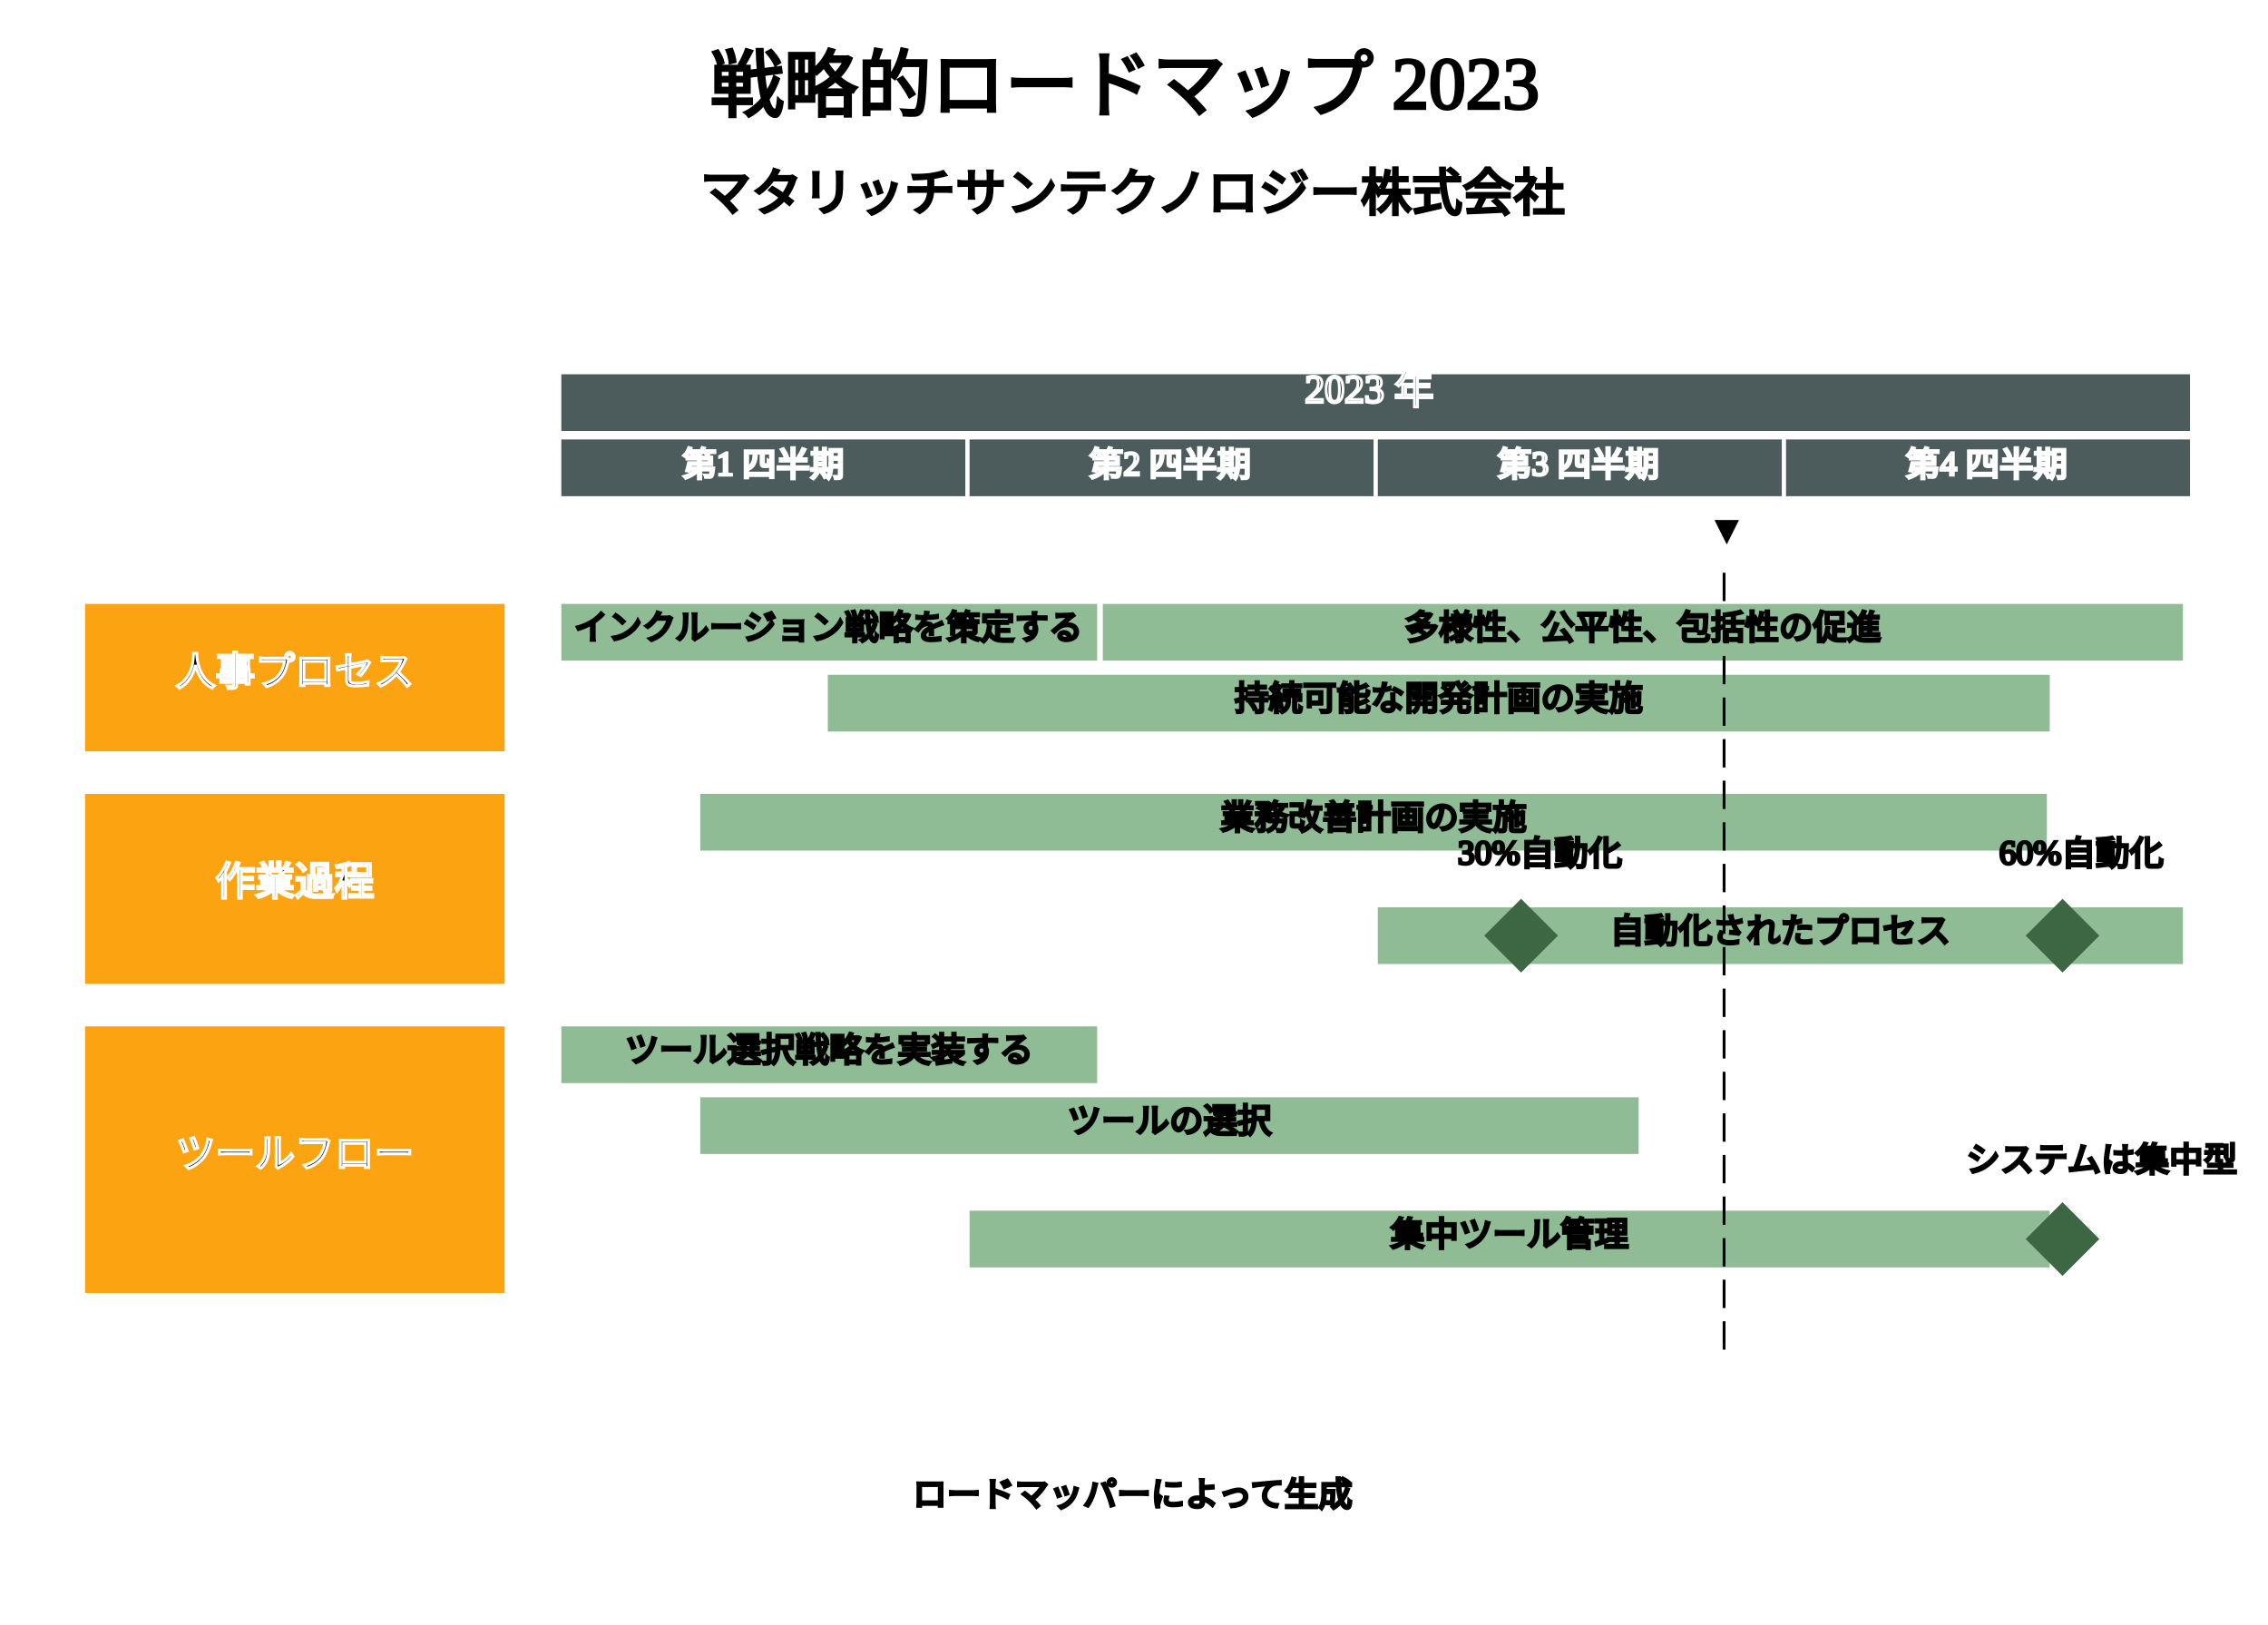
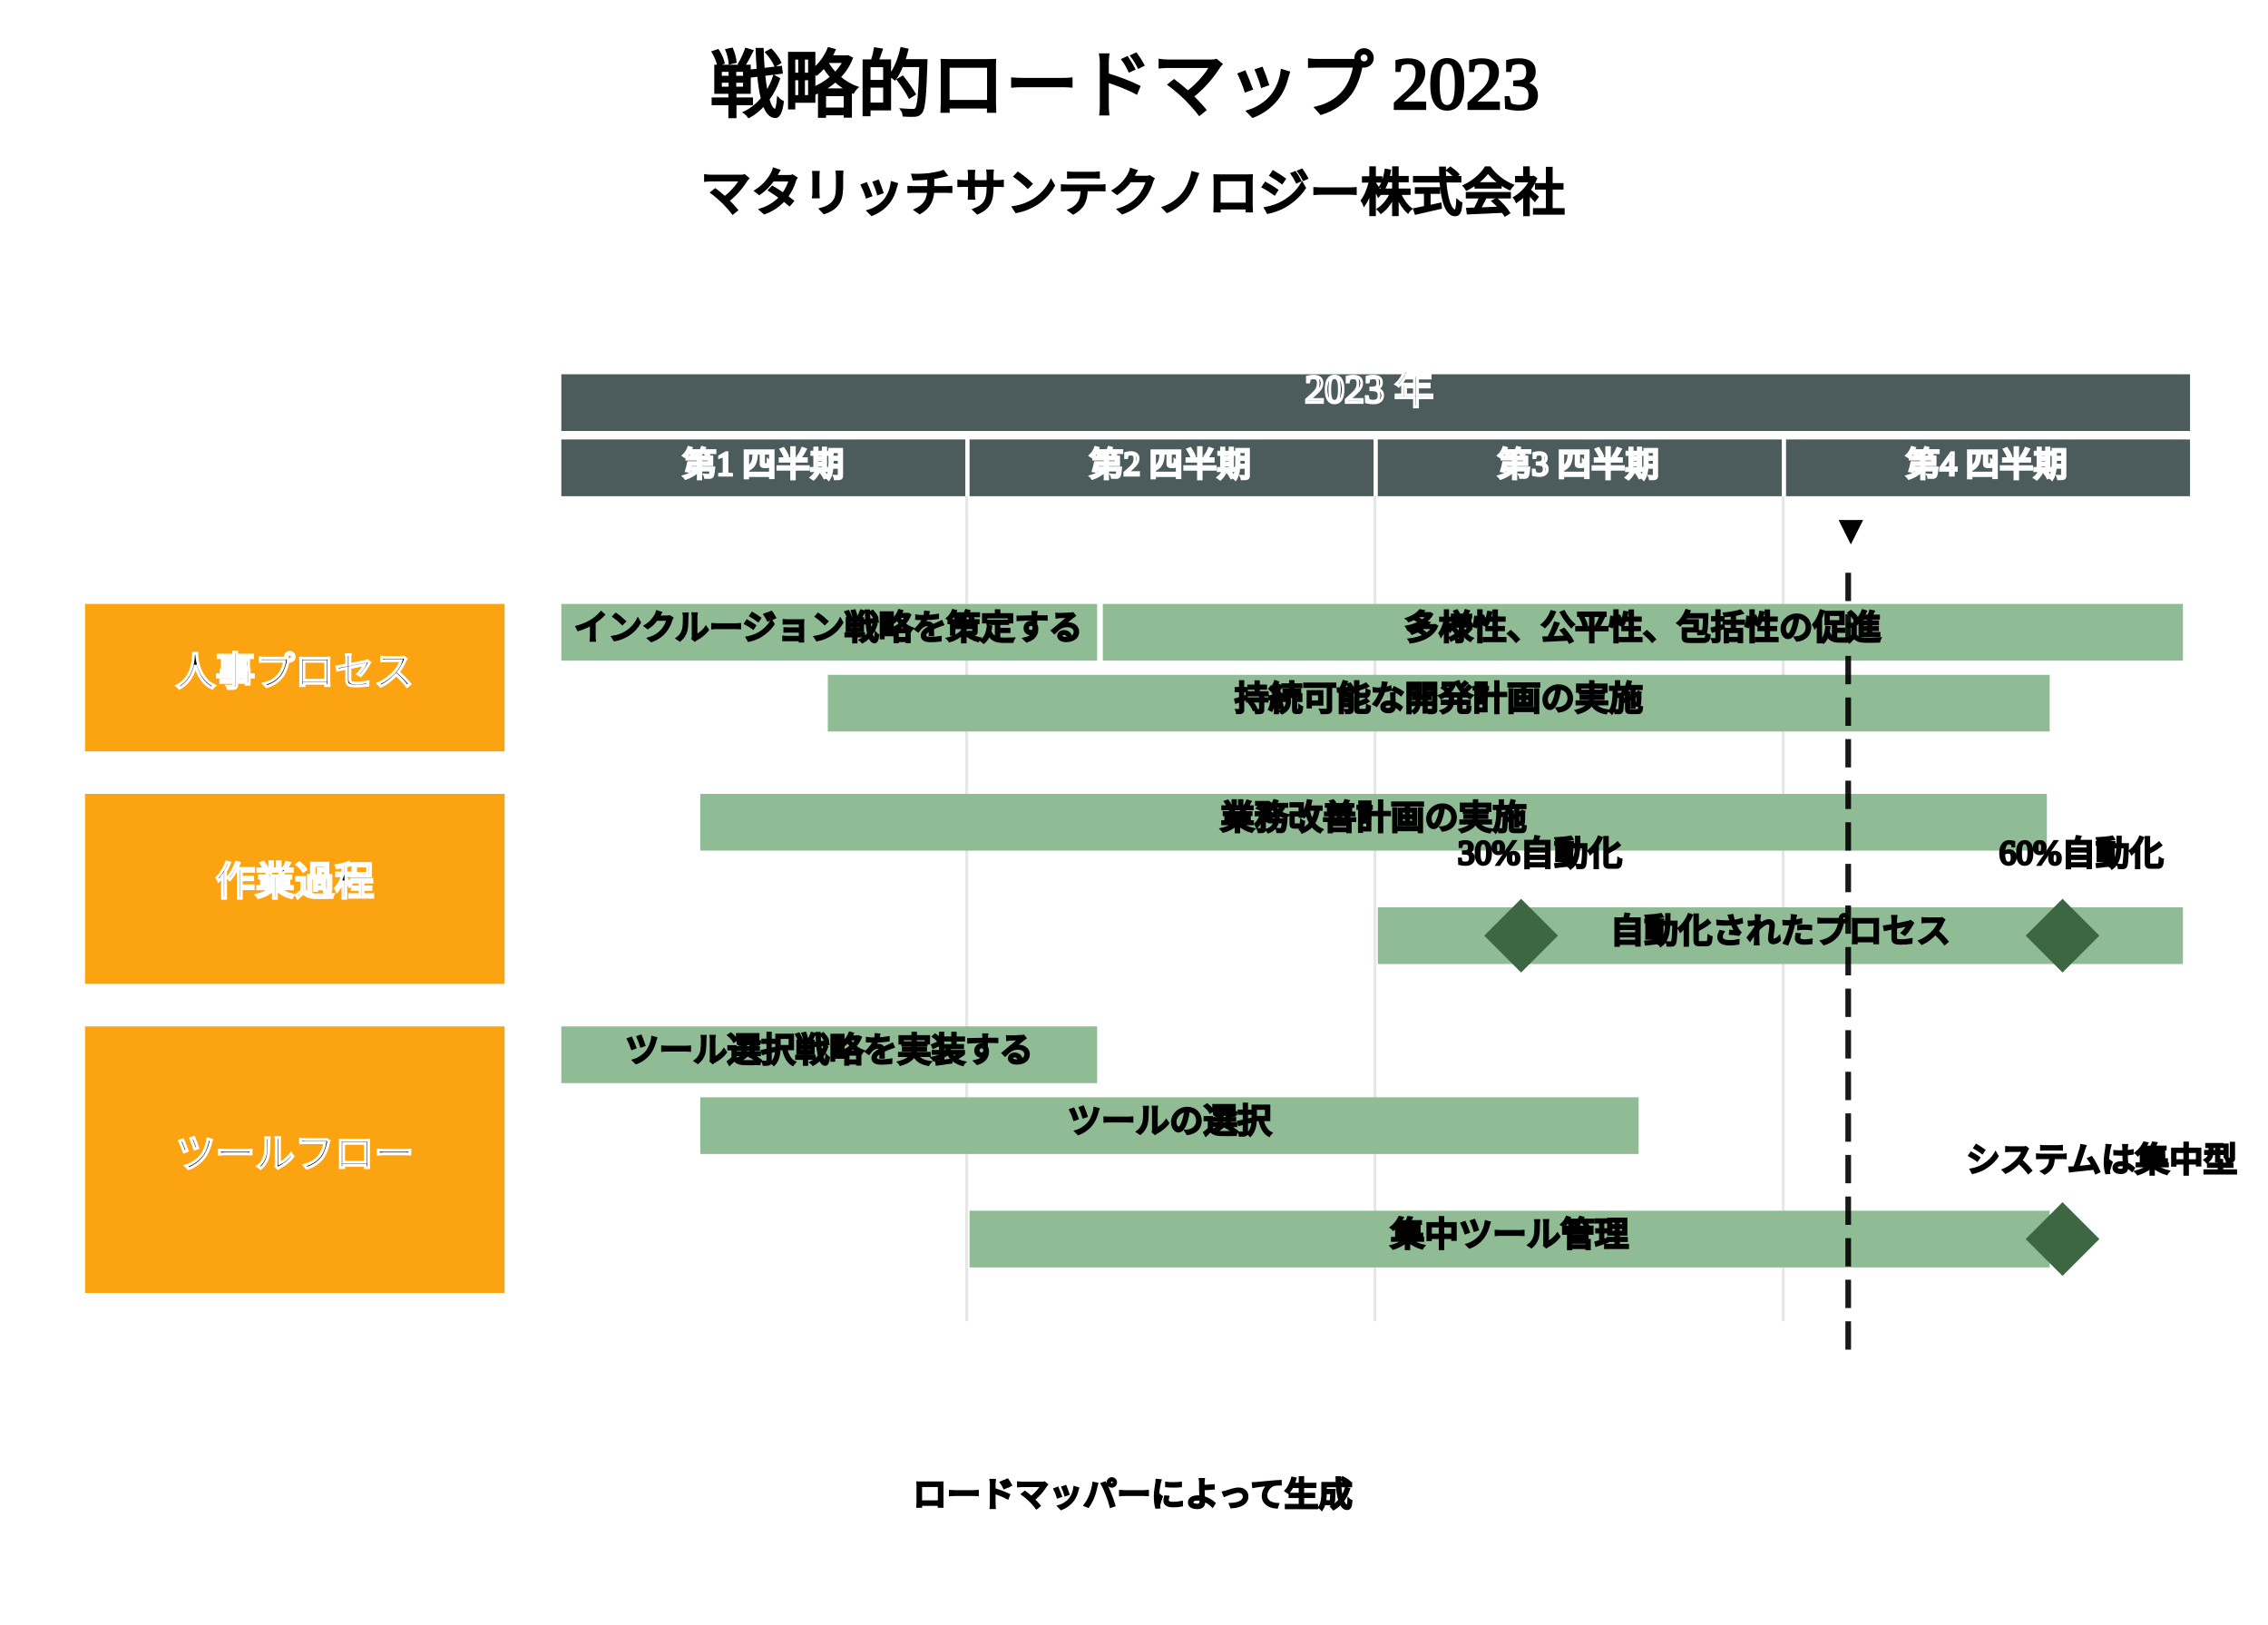
<svg xmlns="http://www.w3.org/2000/svg" width="800" height="573" viewBox="0 0 800 573">
  <defs>
</defs>
  <rect x="0" y="0" width="800" height="700" fill="#FFFFFF" />
  <text x="250.5" y="30" font-size="26" text-anchor="start" dominant-baseline="middle" font-family="../fonts/SourceHanSerifTC-Regular.otf" stroke="#000000">戦略的ロードマップ 2023</text>
  <text x="247.0" y="68" font-size="18" text-anchor="start" dominant-baseline="middle" font-family="../fonts/SourceHanSerifTC-Regular.otf" stroke="#000000">マタリッチサンテクノロジー株式会社</text>
  <rect x="198.0" y="132" width="574.5" height="20" fill="#4C5B5C" />
  <text x="460.25" y="132.5" font-size="14" stroke="#FFFFFF" text-anchor="start" dominant-baseline="hanging" font-family="../fonts/SourceHanSerifTC-Regular.otf">2023 年</text>
  <rect x="198.0" y="155" width="142.5" height="20" fill="#4C5B5C" />
  <text x="240.75" y="157.5" font-size="12" stroke="#FFFFFF" text-anchor="start" dominant-baseline="hanging" font-family="../fonts/SourceHanSerifTC-Regular.otf">第1 四半期</text>
  <rect x="342.0" y="155" width="142.5" height="20" fill="#4C5B5C" />
  <text x="384.25" y="157.5" font-size="12" stroke="#FFFFFF" text-anchor="start" dominant-baseline="hanging" font-family="../fonts/SourceHanSerifTC-Regular.otf">第2 四半期</text>
  <rect x="486.0" y="155" width="142.5" height="20" fill="#4C5B5C" />
  <text x="528.25" y="157.5" font-size="12" stroke="#FFFFFF" text-anchor="start" dominant-baseline="hanging" font-family="../fonts/SourceHanSerifTC-Regular.otf">第3 四半期</text>
  <rect x="630.0" y="155" width="142.5" height="20" fill="#4C5B5C" />
  <text x="672.25" y="157.5" font-size="12" stroke="#FFFFFF" text-anchor="start" dominant-baseline="hanging" font-family="../fonts/SourceHanSerifTC-Regular.otf">第4 四半期</text>
-   <path d="M341.0,175 L341.0,466" width="1" fill="(230, 230, 230, 12750)" />
-   <path d="M485.0,175 L485.0,466" width="1" fill="(230, 230, 230, 12750)" />
-   <path d="M629.0,175 L629.0,466" width="1" fill="(230, 230, 230, 12750)" />
+   <path d="M341.0,175 L341.0,466" stroke="#e6e6e6" stroke-opacity="50" stroke-width="1" />
+   <path d="M485.0,175 L485.0,466" stroke="#e6e6e6" stroke-opacity="50" stroke-width="1" />
+   <path d="M629.0,175 L629.0,466" stroke="#e6e6e6" stroke-opacity="50" stroke-width="1" />
  <rect x="30" y="213" width="148.0" height="52" fill="#FCA311" />
  <text x="62.0" y="229.5" font-size="14" stroke="#FFFFFF" text-anchor="start" dominant-baseline="hanging" font-family="../fonts/SourceHanSerifTC-Bold.otf">人事プロセス</text>
  <rect x="198" y="213" width="189" height="20" fill="#8FBC94" />
  <text x="202.5" y="215.0" font-size="12" stroke="#000000" text-anchor="start" dominant-baseline="hanging" font-family="../fonts/SourceHanSerifTC-Regular.otf">インクルージョン戦略を策定する</text>
  <rect x="389" y="213" width="381" height="20" fill="#8FBC94" />
  <text x="495.5" y="215.0" font-size="12" stroke="#000000" text-anchor="start" dominant-baseline="hanging" font-family="../fonts/SourceHanSerifTC-Regular.otf">多様性、公平性、包括性の促進</text>
  <rect x="292" y="238" width="431" height="20" fill="#8FBC94" />
  <text x="435.5" y="240.0" font-size="12" stroke="#000000" text-anchor="start" dominant-baseline="hanging" font-family="../fonts/SourceHanSerifTC-Regular.otf">持続可能な開発計画の実施</text>
  <rect x="30" y="280" width="148.0" height="67" fill="#FCA311" />
  <text x="76.0" y="303.5" font-size="14" stroke="#FFFFFF" text-anchor="start" dominant-baseline="hanging" font-family="../fonts/SourceHanSerifTC-Bold.otf">作業過程</text>
  <rect x="247" y="280" width="475" height="20" fill="#8FBC94" />
  <text x="430.5" y="282.0" font-size="12" stroke="#000000" text-anchor="start" dominant-baseline="hanging" font-family="../fonts/SourceHanSerifTC-Regular.otf">業務改善計画の実施</text>
  <rect x="486" y="320" width="284" height="20" fill="#8FBC94" />
  <text x="568.0" y="322.0" font-size="12" stroke="#000000" text-anchor="start" dominant-baseline="hanging" font-family="../fonts/SourceHanSerifTC-Regular.otf">自動化されたプロセス</text>
  <path d="M536.544,317 L549.544,330.0 L536.544,343 L523.544,330.0" fill="#3D6642" />
  <text x="514.211" y="302" font-size="12" text-anchor="start" dominant-baseline="middle" font-family="../fonts/SourceHanSerifTC-Regular.otf" stroke="#000000">30%自動化</text>
  <path d="M727.522,317 L740.522,330.0 L727.522,343 L714.522,330.0" fill="#3D6642" />
  <text x="705.189" y="302" font-size="12" text-anchor="start" dominant-baseline="middle" font-family="../fonts/SourceHanSerifTC-Regular.otf" stroke="#000000">60%自動化</text>
  <rect x="30" y="362" width="148.0" height="94" fill="#FCA311" />
  <text x="62.0" y="399.5" font-size="14" stroke="#FFFFFF" text-anchor="start" dominant-baseline="hanging" font-family="../fonts/SourceHanSerifTC-Bold.otf">ツールフロー</text>
  <rect x="198" y="362" width="189" height="20" fill="#8FBC94" />
  <text x="220.5" y="364.0" font-size="12" stroke="#000000" text-anchor="start" dominant-baseline="hanging" font-family="../fonts/SourceHanSerifTC-Regular.otf">ツール選択戦略を実装する</text>
  <rect x="247" y="387" width="331" height="20" fill="#8FBC94" />
  <text x="376.5" y="389.0" font-size="12" stroke="#000000" text-anchor="start" dominant-baseline="hanging" font-family="../fonts/SourceHanSerifTC-Regular.otf">ツールの選択</text>
  <rect x="342" y="427" width="381" height="20" fill="#8FBC94" />
  <text x="490.5" y="429.0" font-size="12" stroke="#000000" text-anchor="start" dominant-baseline="hanging" font-family="../fonts/SourceHanSerifTC-Regular.otf">集中ツール管理</text>
  <path d="M727.522,424 L740.522,437.0 L727.522,450 L714.522,437.0" fill="#3D6642" />
  <text x="693.522" y="409" font-size="12" text-anchor="start" dominant-baseline="middle" font-family="../fonts/SourceHanSerifTC-Regular.otf" stroke="#000000">システムは集中型</text>
-   <text x="603.143" y="188" font-size="12" text-anchor="start" dominant-baseline="middle" font-family="../fonts/SourceHanSerifTC-Regular.otf" stroke="#000000">▼</text>
-   <path d="M608.143,202.0 L608.143,212.0" stroke="#000000" />
-   <path d="M608.143,216.667 L608.143,226.667" stroke="#000000" />
-   <path d="M608.143,231.333 L608.143,241.333" stroke="#000000" />
-   <path d="M608.143,246.0 L608.143,256.0" stroke="#000000" />
-   <path d="M608.143,260.667 L608.143,270.667" stroke="#000000" />
-   <path d="M608.143,275.333 L608.143,285.333" stroke="#000000" />
-   <path d="M608.143,290.0 L608.143,300.0" stroke="#000000" />
-   <path d="M608.143,304.667 L608.143,314.667" stroke="#000000" />
-   <path d="M608.143,319.333 L608.143,329.333" stroke="#000000" />
-   <path d="M608.143,334.0 L608.143,344.0" stroke="#000000" />
-   <path d="M608.143,348.667 L608.143,358.667" stroke="#000000" />
-   <path d="M608.143,363.333 L608.143,373.333" stroke="#000000" />
-   <path d="M608.143,378.0 L608.143,388.0" stroke="#000000" />
-   <path d="M608.143,392.667 L608.143,402.667" stroke="#000000" />
-   <path d="M608.143,407.333 L608.143,417.333" stroke="#000000" />
-   <path d="M608.143,422.0 L608.143,432.0" stroke="#000000" />
-   <path d="M608.143,436.667 L608.143,446.667" stroke="#000000" />
-   <path d="M608.143,451.333 L608.143,461.333" stroke="#000000" />
-   <path d="M608.143,466.0 L608.143,476.0" stroke="#000000" />
+   <text x="646.923" y="188" font-size="12" text-anchor="start" dominant-baseline="middle" font-family="../fonts/SourceHanSerifTC-Regular.otf" stroke="#000000">▼</text>
+   <path d="M651.923,202.0 L651.923,212.0" stroke="#000000" stroke-opacity="0.9" stroke-width="2" />
+   <path d="M651.923,216.667 L651.923,226.667" stroke="#000000" stroke-opacity="0.9" stroke-width="2" />
+   <path d="M651.923,231.333 L651.923,241.333" stroke="#000000" stroke-opacity="0.9" stroke-width="2" />
+   <path d="M651.923,246.0 L651.923,256.0" stroke="#000000" stroke-opacity="0.9" stroke-width="2" />
+   <path d="M651.923,260.667 L651.923,270.667" stroke="#000000" stroke-opacity="0.9" stroke-width="2" />
+   <path d="M651.923,275.333 L651.923,285.333" stroke="#000000" stroke-opacity="0.9" stroke-width="2" />
+   <path d="M651.923,290.0 L651.923,300.0" stroke="#000000" stroke-opacity="0.9" stroke-width="2" />
+   <path d="M651.923,304.667 L651.923,314.667" stroke="#000000" stroke-opacity="0.9" stroke-width="2" />
+   <path d="M651.923,319.333 L651.923,329.333" stroke="#000000" stroke-opacity="0.9" stroke-width="2" />
+   <path d="M651.923,334.0 L651.923,344.0" stroke="#000000" stroke-opacity="0.9" stroke-width="2" />
+   <path d="M651.923,348.667 L651.923,358.667" stroke="#000000" stroke-opacity="0.9" stroke-width="2" />
+   <path d="M651.923,363.333 L651.923,373.333" stroke="#000000" stroke-opacity="0.9" stroke-width="2" />
+   <path d="M651.923,378.0 L651.923,388.0" stroke="#000000" stroke-opacity="0.9" stroke-width="2" />
+   <path d="M651.923,392.667 L651.923,402.667" stroke="#000000" stroke-opacity="0.9" stroke-width="2" />
+   <path d="M651.923,407.333 L651.923,417.333" stroke="#000000" stroke-opacity="0.9" stroke-width="2" />
+   <path d="M651.923,422.0 L651.923,432.0" stroke="#000000" stroke-opacity="0.9" stroke-width="2" />
+   <path d="M651.923,436.667 L651.923,446.667" stroke="#000000" stroke-opacity="0.9" stroke-width="2" />
+   <path d="M651.923,451.333 L651.923,461.333" stroke="#000000" stroke-opacity="0.9" stroke-width="2" />
+   <path d="M651.923,466.0 L651.923,476.0" stroke="#000000" stroke-opacity="0.9" stroke-width="2" />
  <text x="322.0" y="527" font-size="12" text-anchor="start" dominant-baseline="middle" font-family="../fonts/SourceHanSerifTC-Regular.otf" stroke="#000000">ロードマッパーによって生成</text>
</svg>
